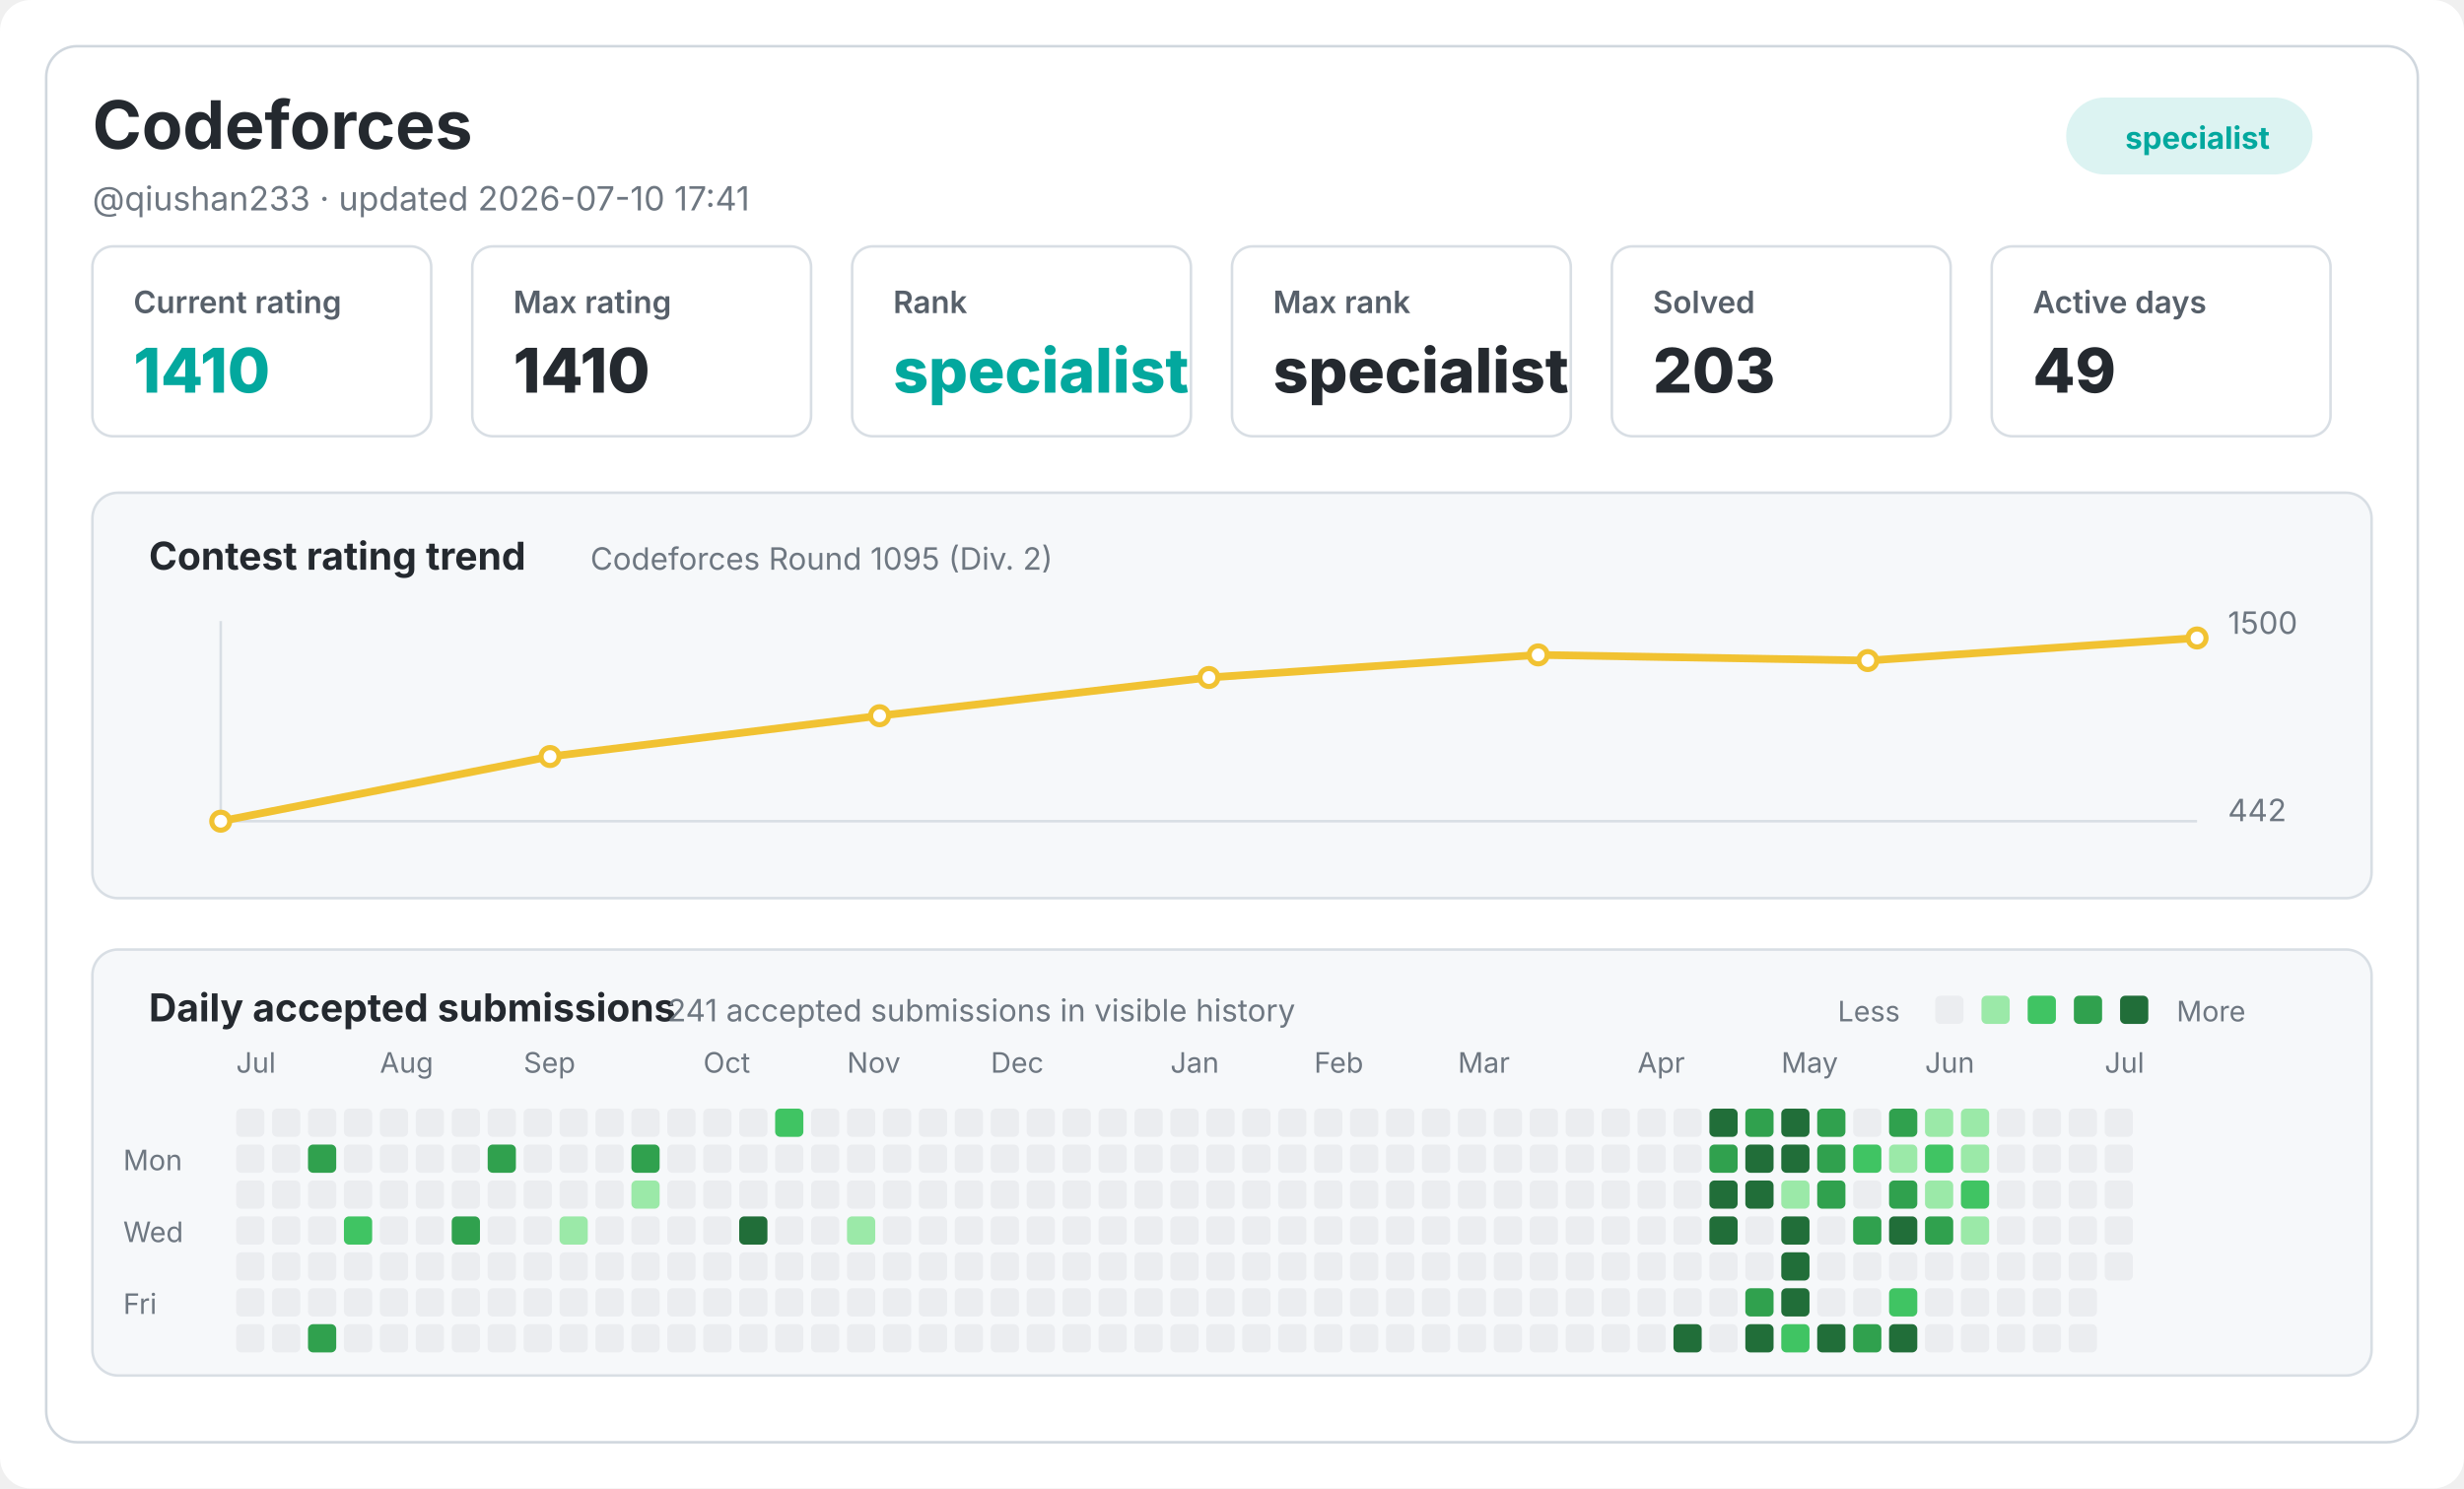
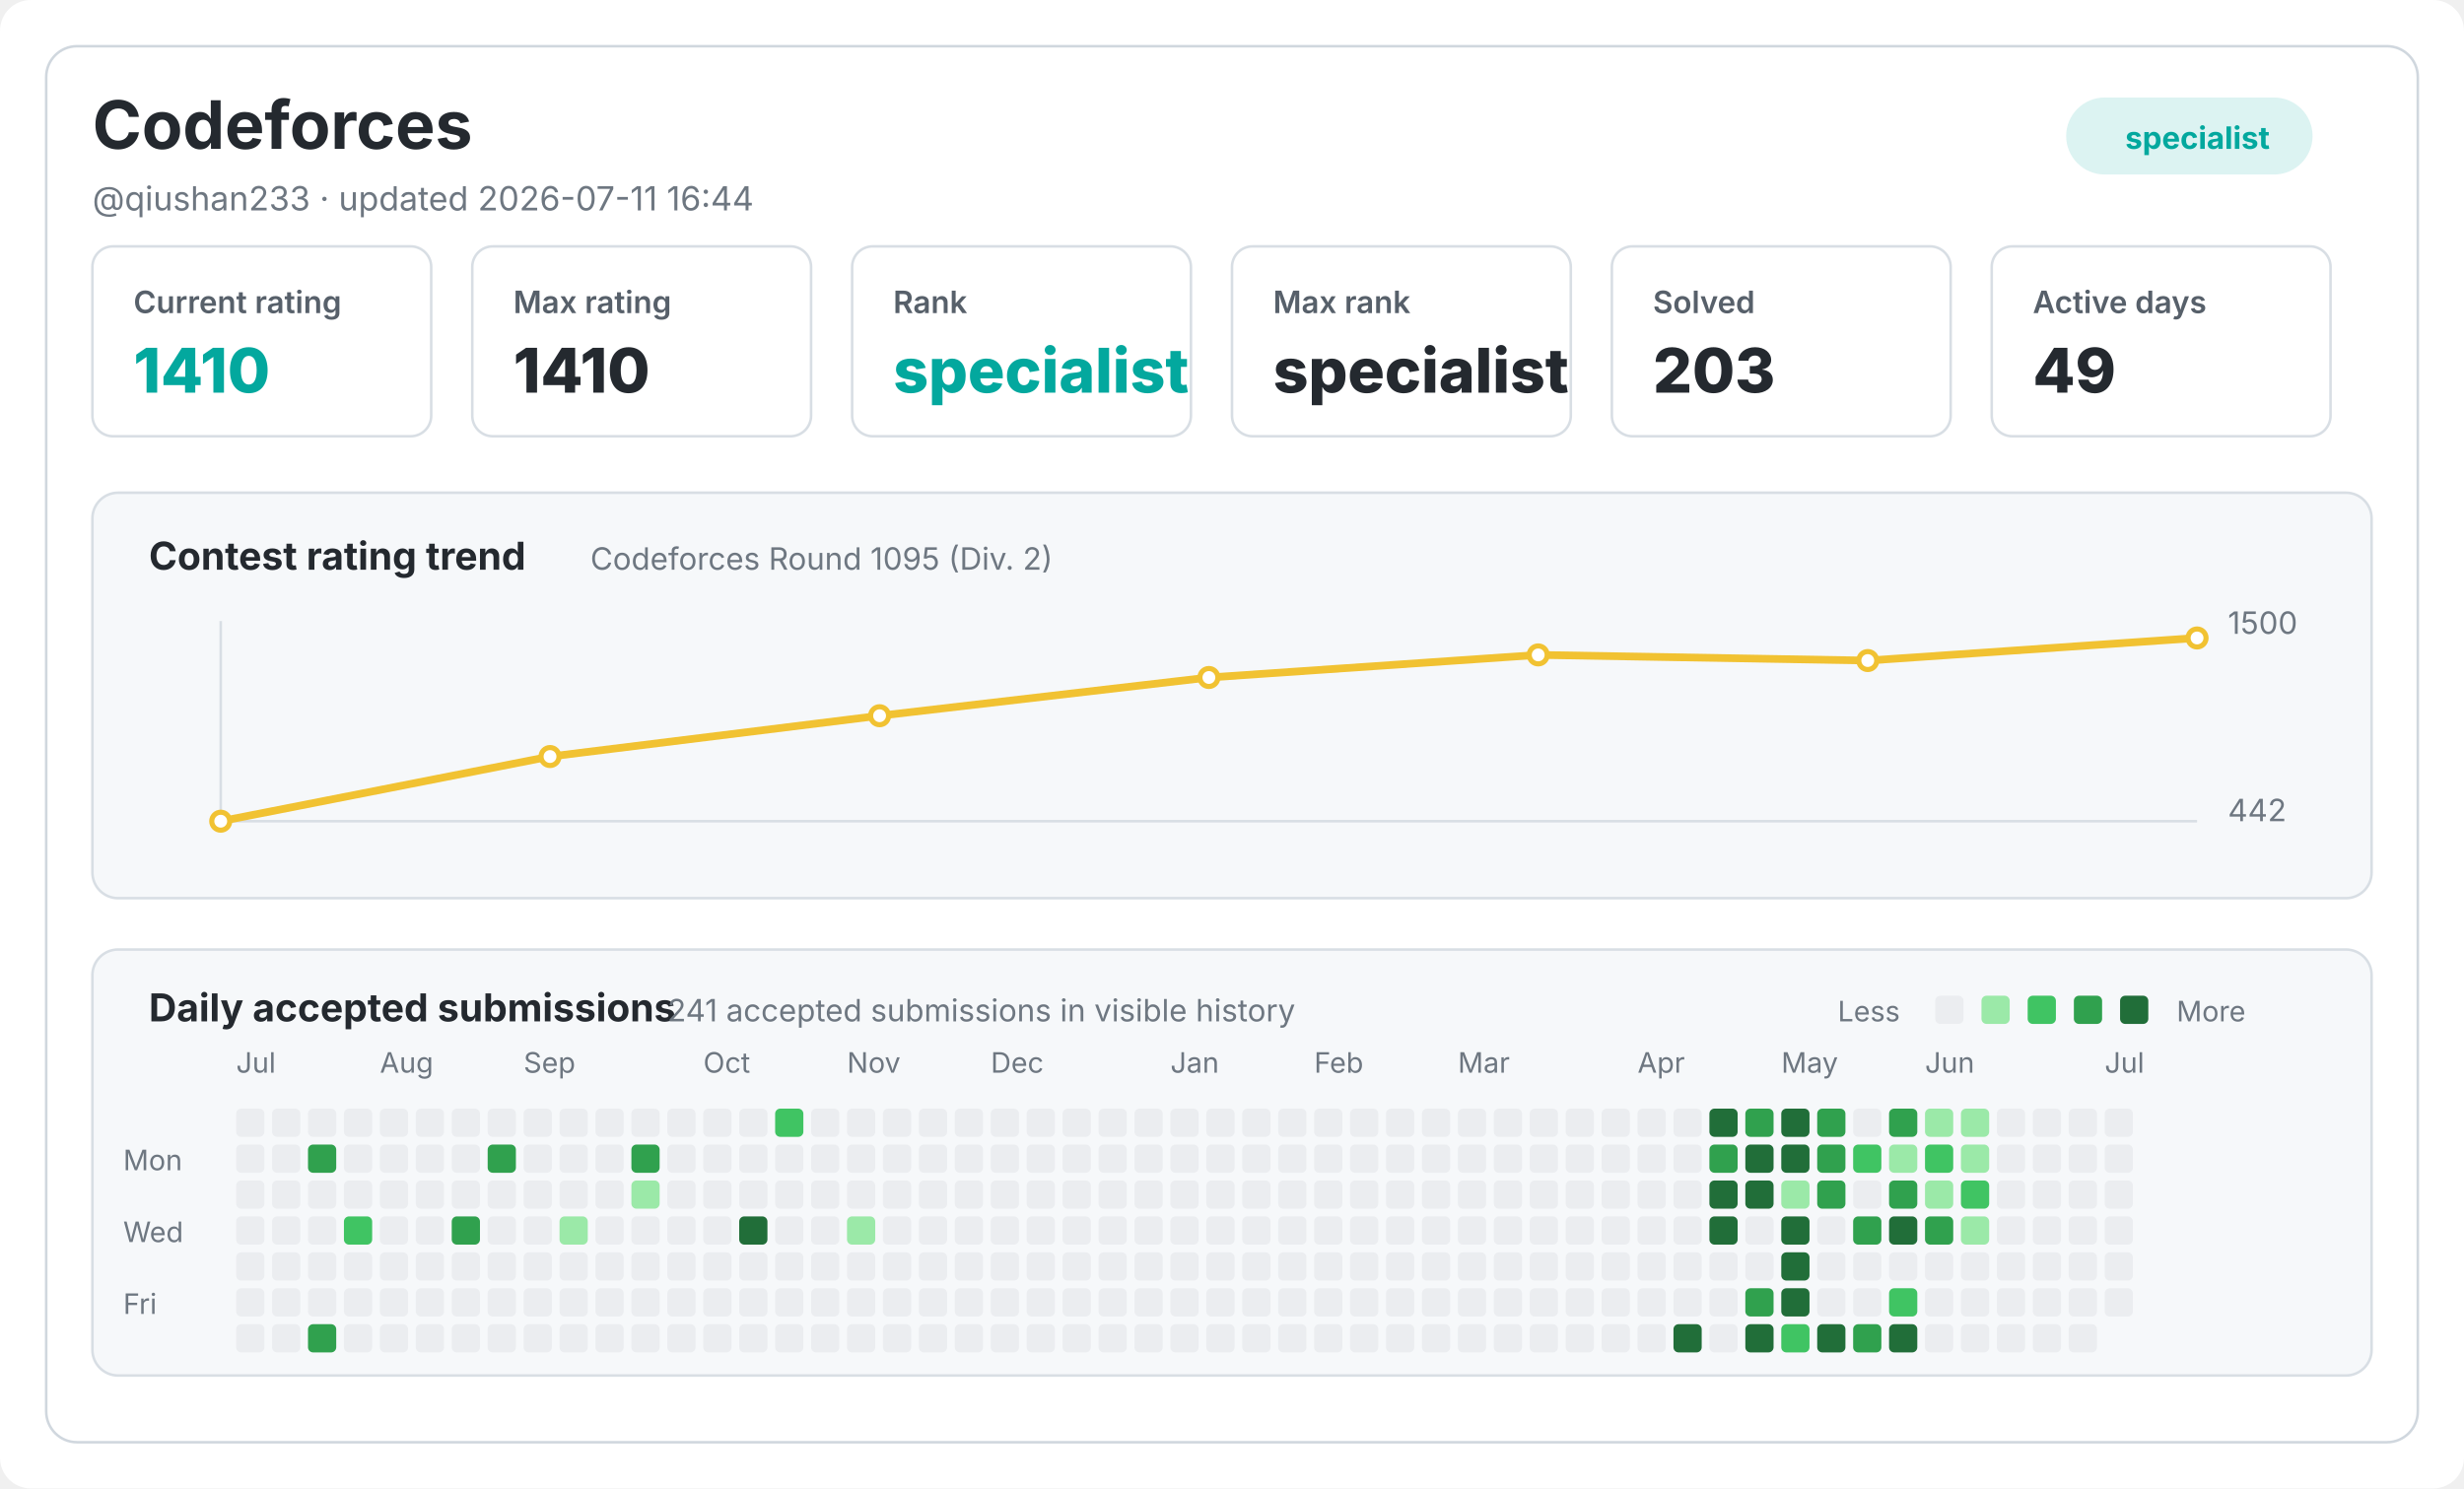
<svg xmlns="http://www.w3.org/2000/svg" width="960" height="580" viewBox="0 0 960 580" role="img" aria-label="Codeforces statistics for qiushan233">
  <style>
  .bg { fill: #ffffff; }
  .shell { fill: #ffffff; stroke: #d0d7de; }
  .soft { fill: #f6f8fa; stroke: #d8dee4; }
  .metric-card { fill: #ffffff; stroke: #d8dee4; }
  .title { font: 700 26px -apple-system,BlinkMacSystemFont,"Segoe UI",sans-serif; fill: #24292f; }
  .subtitle { font: 13px -apple-system,BlinkMacSystemFont,"Segoe UI",sans-serif; fill: #6e7781; }
  .section-title { font: 700 15px -apple-system,BlinkMacSystemFont,"Segoe UI",sans-serif; fill: #24292f; }
  .metric-label { font: 600 12px -apple-system,BlinkMacSystemFont,"Segoe UI",sans-serif; fill: #57606a; }
  .metric-value { font: 800 24px -apple-system,BlinkMacSystemFont,"Segoe UI",sans-serif; fill: #24292f; }
  .muted { font: 12px -apple-system,BlinkMacSystemFont,"Segoe UI",sans-serif; fill: #6e7781; }
  .small { font-size: 11px; }
  .rank { fill: #03a89e; }
  .grid { stroke: #d8dee4; stroke-width: 1; }
  .badge-bg { fill: #03a89e; opacity: 0.14; }
  .badge-text { font: 700 12px -apple-system,BlinkMacSystemFont,"Segoe UI",sans-serif; fill: #03a89e; }
  .heat-cell { cursor: default; transition: stroke 0.12s ease, stroke-width 0.12s ease; }
  .heat-cell:hover { stroke: #0969da; stroke-width: 1.5; }
</style>
  <rect class="bg" width="960" height="580" rx="12" />
  <rect class="shell" x="18" y="18" width="924" height="544" rx="12" />
  <text x="36" y="58" class="title">Codeforces</text>
-   <text x="36" y="82" class="subtitle">@qiushan233 · updated 2026-07-10 17:41</text>
+   <text x="36" y="82" class="subtitle">@qiushan233 · updated 2026-07-11 16:44</text>
  <rect x="805" y="38" width="96" height="30" rx="15" class="badge-bg" />
  <text x="828" y="58" class="badge-text">specialist</text>
  <rect x="36" y="96" width="132" height="74" rx="8" class="metric-card" />
  <text x="52" y="122" class="metric-label">Current rating</text>
  <text x="52" y="153" class="metric-value rank">1410</text>
  <rect x="184" y="96" width="132" height="74" rx="8" class="metric-card" />
  <text x="200" y="122" class="metric-label">Max rating</text>
  <text x="200" y="153" class="metric-value">1410</text>
  <rect x="332" y="96" width="132" height="74" rx="8" class="metric-card" />
  <text x="348" y="122" class="metric-label">Rank</text>
  <text x="348" y="153" class="metric-value rank">specialist</text>
  <rect x="480" y="96" width="132" height="74" rx="8" class="metric-card" />
  <text x="496" y="122" class="metric-label">Max rank</text>
  <text x="496" y="153" class="metric-value">specialist</text>
  <rect x="628" y="96" width="132" height="74" rx="8" class="metric-card" />
  <text x="644" y="122" class="metric-label">Solved</text>
  <text x="644" y="153" class="metric-value">203</text>
  <rect x="776" y="96" width="132" height="74" rx="8" class="metric-card" />
  <text x="792" y="122" class="metric-label">Active days</text>
  <text x="792" y="153" class="metric-value">49</text>
  <rect class="soft" x="36" y="192" width="888" height="158" rx="10" />
  <text x="58" y="222" class="section-title">Contest rating trend</text>
  <text x="230" y="222" class="muted">Codeforces Round 1095 (Div. 2)</text>
  <line x1="86" y1="320" x2="856" y2="320" class="grid" />
  <line x1="86" y1="242" x2="86" y2="320" class="grid" />
  <text x="868" y="247" class="muted">1500</text>
  <text x="868" y="320" class="muted">442</text>
  <polyline points="86.0,320.0 214.3,294.8 342.7,278.9 471.0,264.0 599.3,255.2 727.7,257.4 856.0,248.6" fill="none" stroke="#f1c232" stroke-width="3" stroke-linecap="round" stroke-linejoin="round" />
  <circle cx="86.0" cy="320.0" r="3.5" fill="#fff" stroke="#f1c232" stroke-width="2" />
  <circle cx="214.3" cy="294.8" r="3.5" fill="#fff" stroke="#f1c232" stroke-width="2" />
  <circle cx="342.7" cy="278.9" r="3.5" fill="#fff" stroke="#f1c232" stroke-width="2" />
  <circle cx="471.0" cy="264.0" r="3.5" fill="#fff" stroke="#f1c232" stroke-width="2" />
  <circle cx="599.3" cy="255.2" r="3.5" fill="#fff" stroke="#f1c232" stroke-width="2" />
  <circle cx="727.7" cy="257.4" r="3.5" fill="#fff" stroke="#f1c232" stroke-width="2" />
  <circle cx="856.0" cy="248.6" r="3.5" fill="#fff" stroke="#f1c232" stroke-width="2" />
  <rect class="soft" x="36" y="370" width="888" height="166" rx="10" />
  <text x="58" y="398" class="section-title">Daily accepted submissions</text>
  <text x="260" y="398" class="muted">241 accepted submissions in visible history</text>
  <text x="92" y="418" class="muted small">Jul</text>
  <text x="148" y="418" class="muted small">Aug</text>
  <text x="204" y="418" class="muted small">Sep</text>
  <text x="274" y="418" class="muted small">Oct</text>
  <text x="330" y="418" class="muted small">Nov</text>
  <text x="386" y="418" class="muted small">Dec</text>
  <text x="456" y="418" class="muted small">Jan</text>
  <text x="512" y="418" class="muted small">Feb</text>
  <text x="568" y="418" class="muted small">Mar</text>
  <text x="638" y="418" class="muted small">Apr</text>
  <text x="694" y="418" class="muted small">May</text>
  <text x="750" y="418" class="muted small">Jun</text>
  <text x="820" y="418" class="muted small">Jul</text>
  <text x="48" y="456" class="muted small">Mon</text>
  <text x="48" y="484" class="muted small">Wed</text>
  <text x="48" y="512" class="muted small">Fri</text>
  <rect class="heat-cell" x="92" y="432" width="11" height="11" rx="2" fill="#ebedf0" />
  <rect class="heat-cell" x="92" y="446" width="11" height="11" rx="2" fill="#ebedf0" />
  <rect class="heat-cell" x="92" y="460" width="11" height="11" rx="2" fill="#ebedf0" />
  <rect class="heat-cell" x="92" y="474" width="11" height="11" rx="2" fill="#ebedf0" />
  <rect class="heat-cell" x="92" y="488" width="11" height="11" rx="2" fill="#ebedf0" />
  <rect class="heat-cell" x="92" y="502" width="11" height="11" rx="2" fill="#ebedf0" />
  <rect class="heat-cell" x="92" y="516" width="11" height="11" rx="2" fill="#ebedf0" />
  <rect class="heat-cell" x="106" y="432" width="11" height="11" rx="2" fill="#ebedf0" />
  <rect class="heat-cell" x="106" y="446" width="11" height="11" rx="2" fill="#ebedf0" />
  <rect class="heat-cell" x="106" y="460" width="11" height="11" rx="2" fill="#ebedf0" />
  <rect class="heat-cell" x="106" y="474" width="11" height="11" rx="2" fill="#ebedf0" />
  <rect class="heat-cell" x="106" y="488" width="11" height="11" rx="2" fill="#ebedf0" />
  <rect class="heat-cell" x="106" y="502" width="11" height="11" rx="2" fill="#ebedf0" />
  <rect class="heat-cell" x="106" y="516" width="11" height="11" rx="2" fill="#ebedf0" />
  <rect class="heat-cell" x="120" y="432" width="11" height="11" rx="2" fill="#ebedf0" />
  <rect class="heat-cell" x="120" y="446" width="11" height="11" rx="2" fill="#30a14e" />
  <rect class="heat-cell" x="120" y="460" width="11" height="11" rx="2" fill="#ebedf0" />
  <rect class="heat-cell" x="120" y="474" width="11" height="11" rx="2" fill="#ebedf0" />
  <rect class="heat-cell" x="120" y="488" width="11" height="11" rx="2" fill="#ebedf0" />
  <rect class="heat-cell" x="120" y="502" width="11" height="11" rx="2" fill="#ebedf0" />
  <rect class="heat-cell" x="120" y="516" width="11" height="11" rx="2" fill="#30a14e" />
  <rect class="heat-cell" x="134" y="432" width="11" height="11" rx="2" fill="#ebedf0" />
  <rect class="heat-cell" x="134" y="446" width="11" height="11" rx="2" fill="#ebedf0" />
  <rect class="heat-cell" x="134" y="460" width="11" height="11" rx="2" fill="#ebedf0" />
  <rect class="heat-cell" x="134" y="474" width="11" height="11" rx="2" fill="#40c463" />
  <rect class="heat-cell" x="134" y="488" width="11" height="11" rx="2" fill="#ebedf0" />
  <rect class="heat-cell" x="134" y="502" width="11" height="11" rx="2" fill="#ebedf0" />
  <rect class="heat-cell" x="134" y="516" width="11" height="11" rx="2" fill="#ebedf0" />
  <rect class="heat-cell" x="148" y="432" width="11" height="11" rx="2" fill="#ebedf0" />
  <rect class="heat-cell" x="148" y="446" width="11" height="11" rx="2" fill="#ebedf0" />
  <rect class="heat-cell" x="148" y="460" width="11" height="11" rx="2" fill="#ebedf0" />
  <rect class="heat-cell" x="148" y="474" width="11" height="11" rx="2" fill="#ebedf0" />
  <rect class="heat-cell" x="148" y="488" width="11" height="11" rx="2" fill="#ebedf0" />
  <rect class="heat-cell" x="148" y="502" width="11" height="11" rx="2" fill="#ebedf0" />
  <rect class="heat-cell" x="148" y="516" width="11" height="11" rx="2" fill="#ebedf0" />
  <rect class="heat-cell" x="162" y="432" width="11" height="11" rx="2" fill="#ebedf0" />
  <rect class="heat-cell" x="162" y="446" width="11" height="11" rx="2" fill="#ebedf0" />
  <rect class="heat-cell" x="162" y="460" width="11" height="11" rx="2" fill="#ebedf0" />
  <rect class="heat-cell" x="162" y="474" width="11" height="11" rx="2" fill="#ebedf0" />
  <rect class="heat-cell" x="162" y="488" width="11" height="11" rx="2" fill="#ebedf0" />
  <rect class="heat-cell" x="162" y="502" width="11" height="11" rx="2" fill="#ebedf0" />
  <rect class="heat-cell" x="162" y="516" width="11" height="11" rx="2" fill="#ebedf0" />
  <rect class="heat-cell" x="176" y="432" width="11" height="11" rx="2" fill="#ebedf0" />
  <rect class="heat-cell" x="176" y="446" width="11" height="11" rx="2" fill="#ebedf0" />
  <rect class="heat-cell" x="176" y="460" width="11" height="11" rx="2" fill="#ebedf0" />
  <rect class="heat-cell" x="176" y="474" width="11" height="11" rx="2" fill="#30a14e" />
  <rect class="heat-cell" x="176" y="488" width="11" height="11" rx="2" fill="#ebedf0" />
  <rect class="heat-cell" x="176" y="502" width="11" height="11" rx="2" fill="#ebedf0" />
  <rect class="heat-cell" x="176" y="516" width="11" height="11" rx="2" fill="#ebedf0" />
  <rect class="heat-cell" x="190" y="432" width="11" height="11" rx="2" fill="#ebedf0" />
  <rect class="heat-cell" x="190" y="446" width="11" height="11" rx="2" fill="#30a14e" />
  <rect class="heat-cell" x="190" y="460" width="11" height="11" rx="2" fill="#ebedf0" />
  <rect class="heat-cell" x="190" y="474" width="11" height="11" rx="2" fill="#ebedf0" />
  <rect class="heat-cell" x="190" y="488" width="11" height="11" rx="2" fill="#ebedf0" />
  <rect class="heat-cell" x="190" y="502" width="11" height="11" rx="2" fill="#ebedf0" />
  <rect class="heat-cell" x="190" y="516" width="11" height="11" rx="2" fill="#ebedf0" />
  <rect class="heat-cell" x="204" y="432" width="11" height="11" rx="2" fill="#ebedf0" />
  <rect class="heat-cell" x="204" y="446" width="11" height="11" rx="2" fill="#ebedf0" />
  <rect class="heat-cell" x="204" y="460" width="11" height="11" rx="2" fill="#ebedf0" />
  <rect class="heat-cell" x="204" y="474" width="11" height="11" rx="2" fill="#ebedf0" />
  <rect class="heat-cell" x="204" y="488" width="11" height="11" rx="2" fill="#ebedf0" />
  <rect class="heat-cell" x="204" y="502" width="11" height="11" rx="2" fill="#ebedf0" />
  <rect class="heat-cell" x="204" y="516" width="11" height="11" rx="2" fill="#ebedf0" />
  <rect class="heat-cell" x="218" y="432" width="11" height="11" rx="2" fill="#ebedf0" />
  <rect class="heat-cell" x="218" y="446" width="11" height="11" rx="2" fill="#ebedf0" />
  <rect class="heat-cell" x="218" y="460" width="11" height="11" rx="2" fill="#ebedf0" />
  <rect class="heat-cell" x="218" y="474" width="11" height="11" rx="2" fill="#9be9a8" />
  <rect class="heat-cell" x="218" y="488" width="11" height="11" rx="2" fill="#ebedf0" />
  <rect class="heat-cell" x="218" y="502" width="11" height="11" rx="2" fill="#ebedf0" />
  <rect class="heat-cell" x="218" y="516" width="11" height="11" rx="2" fill="#ebedf0" />
  <rect class="heat-cell" x="232" y="432" width="11" height="11" rx="2" fill="#ebedf0" />
  <rect class="heat-cell" x="232" y="446" width="11" height="11" rx="2" fill="#ebedf0" />
  <rect class="heat-cell" x="232" y="460" width="11" height="11" rx="2" fill="#ebedf0" />
  <rect class="heat-cell" x="232" y="474" width="11" height="11" rx="2" fill="#ebedf0" />
  <rect class="heat-cell" x="232" y="488" width="11" height="11" rx="2" fill="#ebedf0" />
  <rect class="heat-cell" x="232" y="502" width="11" height="11" rx="2" fill="#ebedf0" />
  <rect class="heat-cell" x="232" y="516" width="11" height="11" rx="2" fill="#ebedf0" />
  <rect class="heat-cell" x="246" y="432" width="11" height="11" rx="2" fill="#ebedf0" />
  <rect class="heat-cell" x="246" y="446" width="11" height="11" rx="2" fill="#30a14e" />
  <rect class="heat-cell" x="246" y="460" width="11" height="11" rx="2" fill="#9be9a8" />
  <rect class="heat-cell" x="246" y="474" width="11" height="11" rx="2" fill="#ebedf0" />
  <rect class="heat-cell" x="246" y="488" width="11" height="11" rx="2" fill="#ebedf0" />
  <rect class="heat-cell" x="246" y="502" width="11" height="11" rx="2" fill="#ebedf0" />
  <rect class="heat-cell" x="246" y="516" width="11" height="11" rx="2" fill="#ebedf0" />
  <rect class="heat-cell" x="260" y="432" width="11" height="11" rx="2" fill="#ebedf0" />
  <rect class="heat-cell" x="260" y="446" width="11" height="11" rx="2" fill="#ebedf0" />
  <rect class="heat-cell" x="260" y="460" width="11" height="11" rx="2" fill="#ebedf0" />
  <rect class="heat-cell" x="260" y="474" width="11" height="11" rx="2" fill="#ebedf0" />
  <rect class="heat-cell" x="260" y="488" width="11" height="11" rx="2" fill="#ebedf0" />
  <rect class="heat-cell" x="260" y="502" width="11" height="11" rx="2" fill="#ebedf0" />
  <rect class="heat-cell" x="260" y="516" width="11" height="11" rx="2" fill="#ebedf0" />
  <rect class="heat-cell" x="274" y="432" width="11" height="11" rx="2" fill="#ebedf0" />
  <rect class="heat-cell" x="274" y="446" width="11" height="11" rx="2" fill="#ebedf0" />
  <rect class="heat-cell" x="274" y="460" width="11" height="11" rx="2" fill="#ebedf0" />
  <rect class="heat-cell" x="274" y="474" width="11" height="11" rx="2" fill="#ebedf0" />
  <rect class="heat-cell" x="274" y="488" width="11" height="11" rx="2" fill="#ebedf0" />
  <rect class="heat-cell" x="274" y="502" width="11" height="11" rx="2" fill="#ebedf0" />
  <rect class="heat-cell" x="274" y="516" width="11" height="11" rx="2" fill="#ebedf0" />
  <rect class="heat-cell" x="288" y="432" width="11" height="11" rx="2" fill="#ebedf0" />
  <rect class="heat-cell" x="288" y="446" width="11" height="11" rx="2" fill="#ebedf0" />
  <rect class="heat-cell" x="288" y="460" width="11" height="11" rx="2" fill="#ebedf0" />
  <rect class="heat-cell" x="288" y="474" width="11" height="11" rx="2" fill="#216e39" />
  <rect class="heat-cell" x="288" y="488" width="11" height="11" rx="2" fill="#ebedf0" />
  <rect class="heat-cell" x="288" y="502" width="11" height="11" rx="2" fill="#ebedf0" />
  <rect class="heat-cell" x="288" y="516" width="11" height="11" rx="2" fill="#ebedf0" />
  <rect class="heat-cell" x="302" y="432" width="11" height="11" rx="2" fill="#40c463" />
  <rect class="heat-cell" x="302" y="446" width="11" height="11" rx="2" fill="#ebedf0" />
  <rect class="heat-cell" x="302" y="460" width="11" height="11" rx="2" fill="#ebedf0" />
  <rect class="heat-cell" x="302" y="474" width="11" height="11" rx="2" fill="#ebedf0" />
  <rect class="heat-cell" x="302" y="488" width="11" height="11" rx="2" fill="#ebedf0" />
  <rect class="heat-cell" x="302" y="502" width="11" height="11" rx="2" fill="#ebedf0" />
  <rect class="heat-cell" x="302" y="516" width="11" height="11" rx="2" fill="#ebedf0" />
  <rect class="heat-cell" x="316" y="432" width="11" height="11" rx="2" fill="#ebedf0" />
  <rect class="heat-cell" x="316" y="446" width="11" height="11" rx="2" fill="#ebedf0" />
  <rect class="heat-cell" x="316" y="460" width="11" height="11" rx="2" fill="#ebedf0" />
  <rect class="heat-cell" x="316" y="474" width="11" height="11" rx="2" fill="#ebedf0" />
  <rect class="heat-cell" x="316" y="488" width="11" height="11" rx="2" fill="#ebedf0" />
  <rect class="heat-cell" x="316" y="502" width="11" height="11" rx="2" fill="#ebedf0" />
  <rect class="heat-cell" x="316" y="516" width="11" height="11" rx="2" fill="#ebedf0" />
  <rect class="heat-cell" x="330" y="432" width="11" height="11" rx="2" fill="#ebedf0" />
  <rect class="heat-cell" x="330" y="446" width="11" height="11" rx="2" fill="#ebedf0" />
  <rect class="heat-cell" x="330" y="460" width="11" height="11" rx="2" fill="#ebedf0" />
  <rect class="heat-cell" x="330" y="474" width="11" height="11" rx="2" fill="#9be9a8" />
  <rect class="heat-cell" x="330" y="488" width="11" height="11" rx="2" fill="#ebedf0" />
  <rect class="heat-cell" x="330" y="502" width="11" height="11" rx="2" fill="#ebedf0" />
  <rect class="heat-cell" x="330" y="516" width="11" height="11" rx="2" fill="#ebedf0" />
  <rect class="heat-cell" x="344" y="432" width="11" height="11" rx="2" fill="#ebedf0" />
  <rect class="heat-cell" x="344" y="446" width="11" height="11" rx="2" fill="#ebedf0" />
  <rect class="heat-cell" x="344" y="460" width="11" height="11" rx="2" fill="#ebedf0" />
  <rect class="heat-cell" x="344" y="474" width="11" height="11" rx="2" fill="#ebedf0" />
  <rect class="heat-cell" x="344" y="488" width="11" height="11" rx="2" fill="#ebedf0" />
  <rect class="heat-cell" x="344" y="502" width="11" height="11" rx="2" fill="#ebedf0" />
  <rect class="heat-cell" x="344" y="516" width="11" height="11" rx="2" fill="#ebedf0" />
  <rect class="heat-cell" x="358" y="432" width="11" height="11" rx="2" fill="#ebedf0" />
  <rect class="heat-cell" x="358" y="446" width="11" height="11" rx="2" fill="#ebedf0" />
  <rect class="heat-cell" x="358" y="460" width="11" height="11" rx="2" fill="#ebedf0" />
  <rect class="heat-cell" x="358" y="474" width="11" height="11" rx="2" fill="#ebedf0" />
  <rect class="heat-cell" x="358" y="488" width="11" height="11" rx="2" fill="#ebedf0" />
  <rect class="heat-cell" x="358" y="502" width="11" height="11" rx="2" fill="#ebedf0" />
  <rect class="heat-cell" x="358" y="516" width="11" height="11" rx="2" fill="#ebedf0" />
  <rect class="heat-cell" x="372" y="432" width="11" height="11" rx="2" fill="#ebedf0" />
  <rect class="heat-cell" x="372" y="446" width="11" height="11" rx="2" fill="#ebedf0" />
  <rect class="heat-cell" x="372" y="460" width="11" height="11" rx="2" fill="#ebedf0" />
  <rect class="heat-cell" x="372" y="474" width="11" height="11" rx="2" fill="#ebedf0" />
  <rect class="heat-cell" x="372" y="488" width="11" height="11" rx="2" fill="#ebedf0" />
  <rect class="heat-cell" x="372" y="502" width="11" height="11" rx="2" fill="#ebedf0" />
  <rect class="heat-cell" x="372" y="516" width="11" height="11" rx="2" fill="#ebedf0" />
  <rect class="heat-cell" x="386" y="432" width="11" height="11" rx="2" fill="#ebedf0" />
  <rect class="heat-cell" x="386" y="446" width="11" height="11" rx="2" fill="#ebedf0" />
  <rect class="heat-cell" x="386" y="460" width="11" height="11" rx="2" fill="#ebedf0" />
  <rect class="heat-cell" x="386" y="474" width="11" height="11" rx="2" fill="#ebedf0" />
  <rect class="heat-cell" x="386" y="488" width="11" height="11" rx="2" fill="#ebedf0" />
  <rect class="heat-cell" x="386" y="502" width="11" height="11" rx="2" fill="#ebedf0" />
  <rect class="heat-cell" x="386" y="516" width="11" height="11" rx="2" fill="#ebedf0" />
  <rect class="heat-cell" x="400" y="432" width="11" height="11" rx="2" fill="#ebedf0" />
  <rect class="heat-cell" x="400" y="446" width="11" height="11" rx="2" fill="#ebedf0" />
  <rect class="heat-cell" x="400" y="460" width="11" height="11" rx="2" fill="#ebedf0" />
  <rect class="heat-cell" x="400" y="474" width="11" height="11" rx="2" fill="#ebedf0" />
  <rect class="heat-cell" x="400" y="488" width="11" height="11" rx="2" fill="#ebedf0" />
  <rect class="heat-cell" x="400" y="502" width="11" height="11" rx="2" fill="#ebedf0" />
  <rect class="heat-cell" x="400" y="516" width="11" height="11" rx="2" fill="#ebedf0" />
  <rect class="heat-cell" x="414" y="432" width="11" height="11" rx="2" fill="#ebedf0" />
  <rect class="heat-cell" x="414" y="446" width="11" height="11" rx="2" fill="#ebedf0" />
  <rect class="heat-cell" x="414" y="460" width="11" height="11" rx="2" fill="#ebedf0" />
  <rect class="heat-cell" x="414" y="474" width="11" height="11" rx="2" fill="#ebedf0" />
  <rect class="heat-cell" x="414" y="488" width="11" height="11" rx="2" fill="#ebedf0" />
  <rect class="heat-cell" x="414" y="502" width="11" height="11" rx="2" fill="#ebedf0" />
  <rect class="heat-cell" x="414" y="516" width="11" height="11" rx="2" fill="#ebedf0" />
  <rect class="heat-cell" x="428" y="432" width="11" height="11" rx="2" fill="#ebedf0" />
  <rect class="heat-cell" x="428" y="446" width="11" height="11" rx="2" fill="#ebedf0" />
  <rect class="heat-cell" x="428" y="460" width="11" height="11" rx="2" fill="#ebedf0" />
  <rect class="heat-cell" x="428" y="474" width="11" height="11" rx="2" fill="#ebedf0" />
  <rect class="heat-cell" x="428" y="488" width="11" height="11" rx="2" fill="#ebedf0" />
  <rect class="heat-cell" x="428" y="502" width="11" height="11" rx="2" fill="#ebedf0" />
  <rect class="heat-cell" x="428" y="516" width="11" height="11" rx="2" fill="#ebedf0" />
  <rect class="heat-cell" x="442" y="432" width="11" height="11" rx="2" fill="#ebedf0" />
  <rect class="heat-cell" x="442" y="446" width="11" height="11" rx="2" fill="#ebedf0" />
  <rect class="heat-cell" x="442" y="460" width="11" height="11" rx="2" fill="#ebedf0" />
  <rect class="heat-cell" x="442" y="474" width="11" height="11" rx="2" fill="#ebedf0" />
  <rect class="heat-cell" x="442" y="488" width="11" height="11" rx="2" fill="#ebedf0" />
  <rect class="heat-cell" x="442" y="502" width="11" height="11" rx="2" fill="#ebedf0" />
  <rect class="heat-cell" x="442" y="516" width="11" height="11" rx="2" fill="#ebedf0" />
  <rect class="heat-cell" x="456" y="432" width="11" height="11" rx="2" fill="#ebedf0" />
  <rect class="heat-cell" x="456" y="446" width="11" height="11" rx="2" fill="#ebedf0" />
  <rect class="heat-cell" x="456" y="460" width="11" height="11" rx="2" fill="#ebedf0" />
  <rect class="heat-cell" x="456" y="474" width="11" height="11" rx="2" fill="#ebedf0" />
  <rect class="heat-cell" x="456" y="488" width="11" height="11" rx="2" fill="#ebedf0" />
  <rect class="heat-cell" x="456" y="502" width="11" height="11" rx="2" fill="#ebedf0" />
  <rect class="heat-cell" x="456" y="516" width="11" height="11" rx="2" fill="#ebedf0" />
  <rect class="heat-cell" x="470" y="432" width="11" height="11" rx="2" fill="#ebedf0" />
  <rect class="heat-cell" x="470" y="446" width="11" height="11" rx="2" fill="#ebedf0" />
  <rect class="heat-cell" x="470" y="460" width="11" height="11" rx="2" fill="#ebedf0" />
  <rect class="heat-cell" x="470" y="474" width="11" height="11" rx="2" fill="#ebedf0" />
  <rect class="heat-cell" x="470" y="488" width="11" height="11" rx="2" fill="#ebedf0" />
  <rect class="heat-cell" x="470" y="502" width="11" height="11" rx="2" fill="#ebedf0" />
  <rect class="heat-cell" x="470" y="516" width="11" height="11" rx="2" fill="#ebedf0" />
  <rect class="heat-cell" x="484" y="432" width="11" height="11" rx="2" fill="#ebedf0" />
  <rect class="heat-cell" x="484" y="446" width="11" height="11" rx="2" fill="#ebedf0" />
  <rect class="heat-cell" x="484" y="460" width="11" height="11" rx="2" fill="#ebedf0" />
  <rect class="heat-cell" x="484" y="474" width="11" height="11" rx="2" fill="#ebedf0" />
  <rect class="heat-cell" x="484" y="488" width="11" height="11" rx="2" fill="#ebedf0" />
  <rect class="heat-cell" x="484" y="502" width="11" height="11" rx="2" fill="#ebedf0" />
  <rect class="heat-cell" x="484" y="516" width="11" height="11" rx="2" fill="#ebedf0" />
  <rect class="heat-cell" x="498" y="432" width="11" height="11" rx="2" fill="#ebedf0" />
  <rect class="heat-cell" x="498" y="446" width="11" height="11" rx="2" fill="#ebedf0" />
  <rect class="heat-cell" x="498" y="460" width="11" height="11" rx="2" fill="#ebedf0" />
  <rect class="heat-cell" x="498" y="474" width="11" height="11" rx="2" fill="#ebedf0" />
  <rect class="heat-cell" x="498" y="488" width="11" height="11" rx="2" fill="#ebedf0" />
  <rect class="heat-cell" x="498" y="502" width="11" height="11" rx="2" fill="#ebedf0" />
  <rect class="heat-cell" x="498" y="516" width="11" height="11" rx="2" fill="#ebedf0" />
  <rect class="heat-cell" x="512" y="432" width="11" height="11" rx="2" fill="#ebedf0" />
  <rect class="heat-cell" x="512" y="446" width="11" height="11" rx="2" fill="#ebedf0" />
  <rect class="heat-cell" x="512" y="460" width="11" height="11" rx="2" fill="#ebedf0" />
  <rect class="heat-cell" x="512" y="474" width="11" height="11" rx="2" fill="#ebedf0" />
  <rect class="heat-cell" x="512" y="488" width="11" height="11" rx="2" fill="#ebedf0" />
  <rect class="heat-cell" x="512" y="502" width="11" height="11" rx="2" fill="#ebedf0" />
  <rect class="heat-cell" x="512" y="516" width="11" height="11" rx="2" fill="#ebedf0" />
  <rect class="heat-cell" x="526" y="432" width="11" height="11" rx="2" fill="#ebedf0" />
  <rect class="heat-cell" x="526" y="446" width="11" height="11" rx="2" fill="#ebedf0" />
  <rect class="heat-cell" x="526" y="460" width="11" height="11" rx="2" fill="#ebedf0" />
  <rect class="heat-cell" x="526" y="474" width="11" height="11" rx="2" fill="#ebedf0" />
  <rect class="heat-cell" x="526" y="488" width="11" height="11" rx="2" fill="#ebedf0" />
  <rect class="heat-cell" x="526" y="502" width="11" height="11" rx="2" fill="#ebedf0" />
  <rect class="heat-cell" x="526" y="516" width="11" height="11" rx="2" fill="#ebedf0" />
  <rect class="heat-cell" x="540" y="432" width="11" height="11" rx="2" fill="#ebedf0" />
  <rect class="heat-cell" x="540" y="446" width="11" height="11" rx="2" fill="#ebedf0" />
  <rect class="heat-cell" x="540" y="460" width="11" height="11" rx="2" fill="#ebedf0" />
  <rect class="heat-cell" x="540" y="474" width="11" height="11" rx="2" fill="#ebedf0" />
  <rect class="heat-cell" x="540" y="488" width="11" height="11" rx="2" fill="#ebedf0" />
  <rect class="heat-cell" x="540" y="502" width="11" height="11" rx="2" fill="#ebedf0" />
  <rect class="heat-cell" x="540" y="516" width="11" height="11" rx="2" fill="#ebedf0" />
  <rect class="heat-cell" x="554" y="432" width="11" height="11" rx="2" fill="#ebedf0" />
  <rect class="heat-cell" x="554" y="446" width="11" height="11" rx="2" fill="#ebedf0" />
  <rect class="heat-cell" x="554" y="460" width="11" height="11" rx="2" fill="#ebedf0" />
  <rect class="heat-cell" x="554" y="474" width="11" height="11" rx="2" fill="#ebedf0" />
  <rect class="heat-cell" x="554" y="488" width="11" height="11" rx="2" fill="#ebedf0" />
  <rect class="heat-cell" x="554" y="502" width="11" height="11" rx="2" fill="#ebedf0" />
  <rect class="heat-cell" x="554" y="516" width="11" height="11" rx="2" fill="#ebedf0" />
  <rect class="heat-cell" x="568" y="432" width="11" height="11" rx="2" fill="#ebedf0" />
  <rect class="heat-cell" x="568" y="446" width="11" height="11" rx="2" fill="#ebedf0" />
  <rect class="heat-cell" x="568" y="460" width="11" height="11" rx="2" fill="#ebedf0" />
  <rect class="heat-cell" x="568" y="474" width="11" height="11" rx="2" fill="#ebedf0" />
  <rect class="heat-cell" x="568" y="488" width="11" height="11" rx="2" fill="#ebedf0" />
  <rect class="heat-cell" x="568" y="502" width="11" height="11" rx="2" fill="#ebedf0" />
  <rect class="heat-cell" x="568" y="516" width="11" height="11" rx="2" fill="#ebedf0" />
  <rect class="heat-cell" x="582" y="432" width="11" height="11" rx="2" fill="#ebedf0" />
  <rect class="heat-cell" x="582" y="446" width="11" height="11" rx="2" fill="#ebedf0" />
  <rect class="heat-cell" x="582" y="460" width="11" height="11" rx="2" fill="#ebedf0" />
  <rect class="heat-cell" x="582" y="474" width="11" height="11" rx="2" fill="#ebedf0" />
  <rect class="heat-cell" x="582" y="488" width="11" height="11" rx="2" fill="#ebedf0" />
  <rect class="heat-cell" x="582" y="502" width="11" height="11" rx="2" fill="#ebedf0" />
  <rect class="heat-cell" x="582" y="516" width="11" height="11" rx="2" fill="#ebedf0" />
  <rect class="heat-cell" x="596" y="432" width="11" height="11" rx="2" fill="#ebedf0" />
  <rect class="heat-cell" x="596" y="446" width="11" height="11" rx="2" fill="#ebedf0" />
  <rect class="heat-cell" x="596" y="460" width="11" height="11" rx="2" fill="#ebedf0" />
  <rect class="heat-cell" x="596" y="474" width="11" height="11" rx="2" fill="#ebedf0" />
  <rect class="heat-cell" x="596" y="488" width="11" height="11" rx="2" fill="#ebedf0" />
  <rect class="heat-cell" x="596" y="502" width="11" height="11" rx="2" fill="#ebedf0" />
  <rect class="heat-cell" x="596" y="516" width="11" height="11" rx="2" fill="#ebedf0" />
  <rect class="heat-cell" x="610" y="432" width="11" height="11" rx="2" fill="#ebedf0" />
  <rect class="heat-cell" x="610" y="446" width="11" height="11" rx="2" fill="#ebedf0" />
  <rect class="heat-cell" x="610" y="460" width="11" height="11" rx="2" fill="#ebedf0" />
  <rect class="heat-cell" x="610" y="474" width="11" height="11" rx="2" fill="#ebedf0" />
  <rect class="heat-cell" x="610" y="488" width="11" height="11" rx="2" fill="#ebedf0" />
  <rect class="heat-cell" x="610" y="502" width="11" height="11" rx="2" fill="#ebedf0" />
  <rect class="heat-cell" x="610" y="516" width="11" height="11" rx="2" fill="#ebedf0" />
  <rect class="heat-cell" x="624" y="432" width="11" height="11" rx="2" fill="#ebedf0" />
  <rect class="heat-cell" x="624" y="446" width="11" height="11" rx="2" fill="#ebedf0" />
  <rect class="heat-cell" x="624" y="460" width="11" height="11" rx="2" fill="#ebedf0" />
  <rect class="heat-cell" x="624" y="474" width="11" height="11" rx="2" fill="#ebedf0" />
  <rect class="heat-cell" x="624" y="488" width="11" height="11" rx="2" fill="#ebedf0" />
  <rect class="heat-cell" x="624" y="502" width="11" height="11" rx="2" fill="#ebedf0" />
  <rect class="heat-cell" x="624" y="516" width="11" height="11" rx="2" fill="#ebedf0" />
  <rect class="heat-cell" x="638" y="432" width="11" height="11" rx="2" fill="#ebedf0" />
  <rect class="heat-cell" x="638" y="446" width="11" height="11" rx="2" fill="#ebedf0" />
  <rect class="heat-cell" x="638" y="460" width="11" height="11" rx="2" fill="#ebedf0" />
  <rect class="heat-cell" x="638" y="474" width="11" height="11" rx="2" fill="#ebedf0" />
  <rect class="heat-cell" x="638" y="488" width="11" height="11" rx="2" fill="#ebedf0" />
  <rect class="heat-cell" x="638" y="502" width="11" height="11" rx="2" fill="#ebedf0" />
  <rect class="heat-cell" x="638" y="516" width="11" height="11" rx="2" fill="#ebedf0" />
  <rect class="heat-cell" x="652" y="432" width="11" height="11" rx="2" fill="#ebedf0" />
  <rect class="heat-cell" x="652" y="446" width="11" height="11" rx="2" fill="#ebedf0" />
  <rect class="heat-cell" x="652" y="460" width="11" height="11" rx="2" fill="#ebedf0" />
  <rect class="heat-cell" x="652" y="474" width="11" height="11" rx="2" fill="#ebedf0" />
  <rect class="heat-cell" x="652" y="488" width="11" height="11" rx="2" fill="#ebedf0" />
  <rect class="heat-cell" x="652" y="502" width="11" height="11" rx="2" fill="#ebedf0" />
  <rect class="heat-cell" x="652" y="516" width="11" height="11" rx="2" fill="#216e39" />
  <rect class="heat-cell" x="666" y="432" width="11" height="11" rx="2" fill="#216e39" />
  <rect class="heat-cell" x="666" y="446" width="11" height="11" rx="2" fill="#30a14e" />
  <rect class="heat-cell" x="666" y="460" width="11" height="11" rx="2" fill="#216e39" />
  <rect class="heat-cell" x="666" y="474" width="11" height="11" rx="2" fill="#216e39" />
  <rect class="heat-cell" x="666" y="488" width="11" height="11" rx="2" fill="#ebedf0" />
  <rect class="heat-cell" x="666" y="502" width="11" height="11" rx="2" fill="#ebedf0" />
  <rect class="heat-cell" x="666" y="516" width="11" height="11" rx="2" fill="#ebedf0" />
  <rect class="heat-cell" x="680" y="432" width="11" height="11" rx="2" fill="#30a14e" />
  <rect class="heat-cell" x="680" y="446" width="11" height="11" rx="2" fill="#216e39" />
  <rect class="heat-cell" x="680" y="460" width="11" height="11" rx="2" fill="#216e39" />
  <rect class="heat-cell" x="680" y="474" width="11" height="11" rx="2" fill="#ebedf0" />
  <rect class="heat-cell" x="680" y="488" width="11" height="11" rx="2" fill="#ebedf0" />
  <rect class="heat-cell" x="680" y="502" width="11" height="11" rx="2" fill="#30a14e" />
  <rect class="heat-cell" x="680" y="516" width="11" height="11" rx="2" fill="#216e39" />
  <rect class="heat-cell" x="694" y="432" width="11" height="11" rx="2" fill="#216e39" />
  <rect class="heat-cell" x="694" y="446" width="11" height="11" rx="2" fill="#216e39" />
  <rect class="heat-cell" x="694" y="460" width="11" height="11" rx="2" fill="#9be9a8" />
  <rect class="heat-cell" x="694" y="474" width="11" height="11" rx="2" fill="#216e39" />
  <rect class="heat-cell" x="694" y="488" width="11" height="11" rx="2" fill="#216e39" />
  <rect class="heat-cell" x="694" y="502" width="11" height="11" rx="2" fill="#216e39" />
  <rect class="heat-cell" x="694" y="516" width="11" height="11" rx="2" fill="#40c463" />
  <rect class="heat-cell" x="708" y="432" width="11" height="11" rx="2" fill="#30a14e" />
  <rect class="heat-cell" x="708" y="446" width="11" height="11" rx="2" fill="#30a14e" />
  <rect class="heat-cell" x="708" y="460" width="11" height="11" rx="2" fill="#30a14e" />
  <rect class="heat-cell" x="708" y="474" width="11" height="11" rx="2" fill="#ebedf0" />
  <rect class="heat-cell" x="708" y="488" width="11" height="11" rx="2" fill="#ebedf0" />
  <rect class="heat-cell" x="708" y="502" width="11" height="11" rx="2" fill="#ebedf0" />
  <rect class="heat-cell" x="708" y="516" width="11" height="11" rx="2" fill="#216e39" />
  <rect class="heat-cell" x="722" y="432" width="11" height="11" rx="2" fill="#ebedf0" />
  <rect class="heat-cell" x="722" y="446" width="11" height="11" rx="2" fill="#40c463" />
  <rect class="heat-cell" x="722" y="460" width="11" height="11" rx="2" fill="#ebedf0" />
  <rect class="heat-cell" x="722" y="474" width="11" height="11" rx="2" fill="#30a14e" />
  <rect class="heat-cell" x="722" y="488" width="11" height="11" rx="2" fill="#ebedf0" />
  <rect class="heat-cell" x="722" y="502" width="11" height="11" rx="2" fill="#ebedf0" />
  <rect class="heat-cell" x="722" y="516" width="11" height="11" rx="2" fill="#30a14e" />
  <rect class="heat-cell" x="736" y="432" width="11" height="11" rx="2" fill="#30a14e" />
  <rect class="heat-cell" x="736" y="446" width="11" height="11" rx="2" fill="#9be9a8" />
  <rect class="heat-cell" x="736" y="460" width="11" height="11" rx="2" fill="#30a14e" />
  <rect class="heat-cell" x="736" y="474" width="11" height="11" rx="2" fill="#216e39" />
  <rect class="heat-cell" x="736" y="488" width="11" height="11" rx="2" fill="#ebedf0" />
  <rect class="heat-cell" x="736" y="502" width="11" height="11" rx="2" fill="#40c463" />
  <rect class="heat-cell" x="736" y="516" width="11" height="11" rx="2" fill="#216e39" />
  <rect class="heat-cell" x="750" y="432" width="11" height="11" rx="2" fill="#9be9a8" />
  <rect class="heat-cell" x="750" y="446" width="11" height="11" rx="2" fill="#40c463" />
  <rect class="heat-cell" x="750" y="460" width="11" height="11" rx="2" fill="#9be9a8" />
  <rect class="heat-cell" x="750" y="474" width="11" height="11" rx="2" fill="#30a14e" />
  <rect class="heat-cell" x="750" y="488" width="11" height="11" rx="2" fill="#ebedf0" />
  <rect class="heat-cell" x="750" y="502" width="11" height="11" rx="2" fill="#ebedf0" />
  <rect class="heat-cell" x="750" y="516" width="11" height="11" rx="2" fill="#ebedf0" />
  <rect class="heat-cell" x="764" y="432" width="11" height="11" rx="2" fill="#9be9a8" />
  <rect class="heat-cell" x="764" y="446" width="11" height="11" rx="2" fill="#9be9a8" />
  <rect class="heat-cell" x="764" y="460" width="11" height="11" rx="2" fill="#40c463" />
  <rect class="heat-cell" x="764" y="474" width="11" height="11" rx="2" fill="#9be9a8" />
  <rect class="heat-cell" x="764" y="488" width="11" height="11" rx="2" fill="#ebedf0" />
  <rect class="heat-cell" x="764" y="502" width="11" height="11" rx="2" fill="#ebedf0" />
  <rect class="heat-cell" x="764" y="516" width="11" height="11" rx="2" fill="#ebedf0" />
  <rect class="heat-cell" x="778" y="432" width="11" height="11" rx="2" fill="#ebedf0" />
  <rect class="heat-cell" x="778" y="446" width="11" height="11" rx="2" fill="#ebedf0" />
  <rect class="heat-cell" x="778" y="460" width="11" height="11" rx="2" fill="#ebedf0" />
  <rect class="heat-cell" x="778" y="474" width="11" height="11" rx="2" fill="#ebedf0" />
  <rect class="heat-cell" x="778" y="488" width="11" height="11" rx="2" fill="#ebedf0" />
  <rect class="heat-cell" x="778" y="502" width="11" height="11" rx="2" fill="#ebedf0" />
  <rect class="heat-cell" x="778" y="516" width="11" height="11" rx="2" fill="#ebedf0" />
  <rect class="heat-cell" x="792" y="432" width="11" height="11" rx="2" fill="#ebedf0" />
  <rect class="heat-cell" x="792" y="446" width="11" height="11" rx="2" fill="#ebedf0" />
  <rect class="heat-cell" x="792" y="460" width="11" height="11" rx="2" fill="#ebedf0" />
  <rect class="heat-cell" x="792" y="474" width="11" height="11" rx="2" fill="#ebedf0" />
  <rect class="heat-cell" x="792" y="488" width="11" height="11" rx="2" fill="#ebedf0" />
  <rect class="heat-cell" x="792" y="502" width="11" height="11" rx="2" fill="#ebedf0" />
  <rect class="heat-cell" x="792" y="516" width="11" height="11" rx="2" fill="#ebedf0" />
  <rect class="heat-cell" x="806" y="432" width="11" height="11" rx="2" fill="#ebedf0" />
  <rect class="heat-cell" x="806" y="446" width="11" height="11" rx="2" fill="#ebedf0" />
  <rect class="heat-cell" x="806" y="460" width="11" height="11" rx="2" fill="#ebedf0" />
  <rect class="heat-cell" x="806" y="474" width="11" height="11" rx="2" fill="#ebedf0" />
  <rect class="heat-cell" x="806" y="488" width="11" height="11" rx="2" fill="#ebedf0" />
  <rect class="heat-cell" x="806" y="502" width="11" height="11" rx="2" fill="#ebedf0" />
  <rect class="heat-cell" x="806" y="516" width="11" height="11" rx="2" fill="#ebedf0" />
  <rect class="heat-cell" x="820" y="432" width="11" height="11" rx="2" fill="#ebedf0" />
  <rect class="heat-cell" x="820" y="446" width="11" height="11" rx="2" fill="#ebedf0" />
  <rect class="heat-cell" x="820" y="460" width="11" height="11" rx="2" fill="#ebedf0" />
  <rect class="heat-cell" x="820" y="474" width="11" height="11" rx="2" fill="#ebedf0" />
  <rect class="heat-cell" x="820" y="488" width="11" height="11" rx="2" fill="#ebedf0" />
+   <rect class="heat-cell" x="820" y="502" width="11" height="11" rx="2" fill="#ebedf0" />
  <text x="716" y="398" class="muted small">Less</text>
  <rect x="754" y="388" width="11" height="11" rx="2" fill="#ebedf0" />
  <rect x="772" y="388" width="11" height="11" rx="2" fill="#9be9a8" />
  <rect x="790" y="388" width="11" height="11" rx="2" fill="#40c463" />
  <rect x="808" y="388" width="11" height="11" rx="2" fill="#30a14e" />
  <rect x="826" y="388" width="11" height="11" rx="2" fill="#216e39" />
  <text x="848" y="398" class="muted small">More</text>
</svg>
